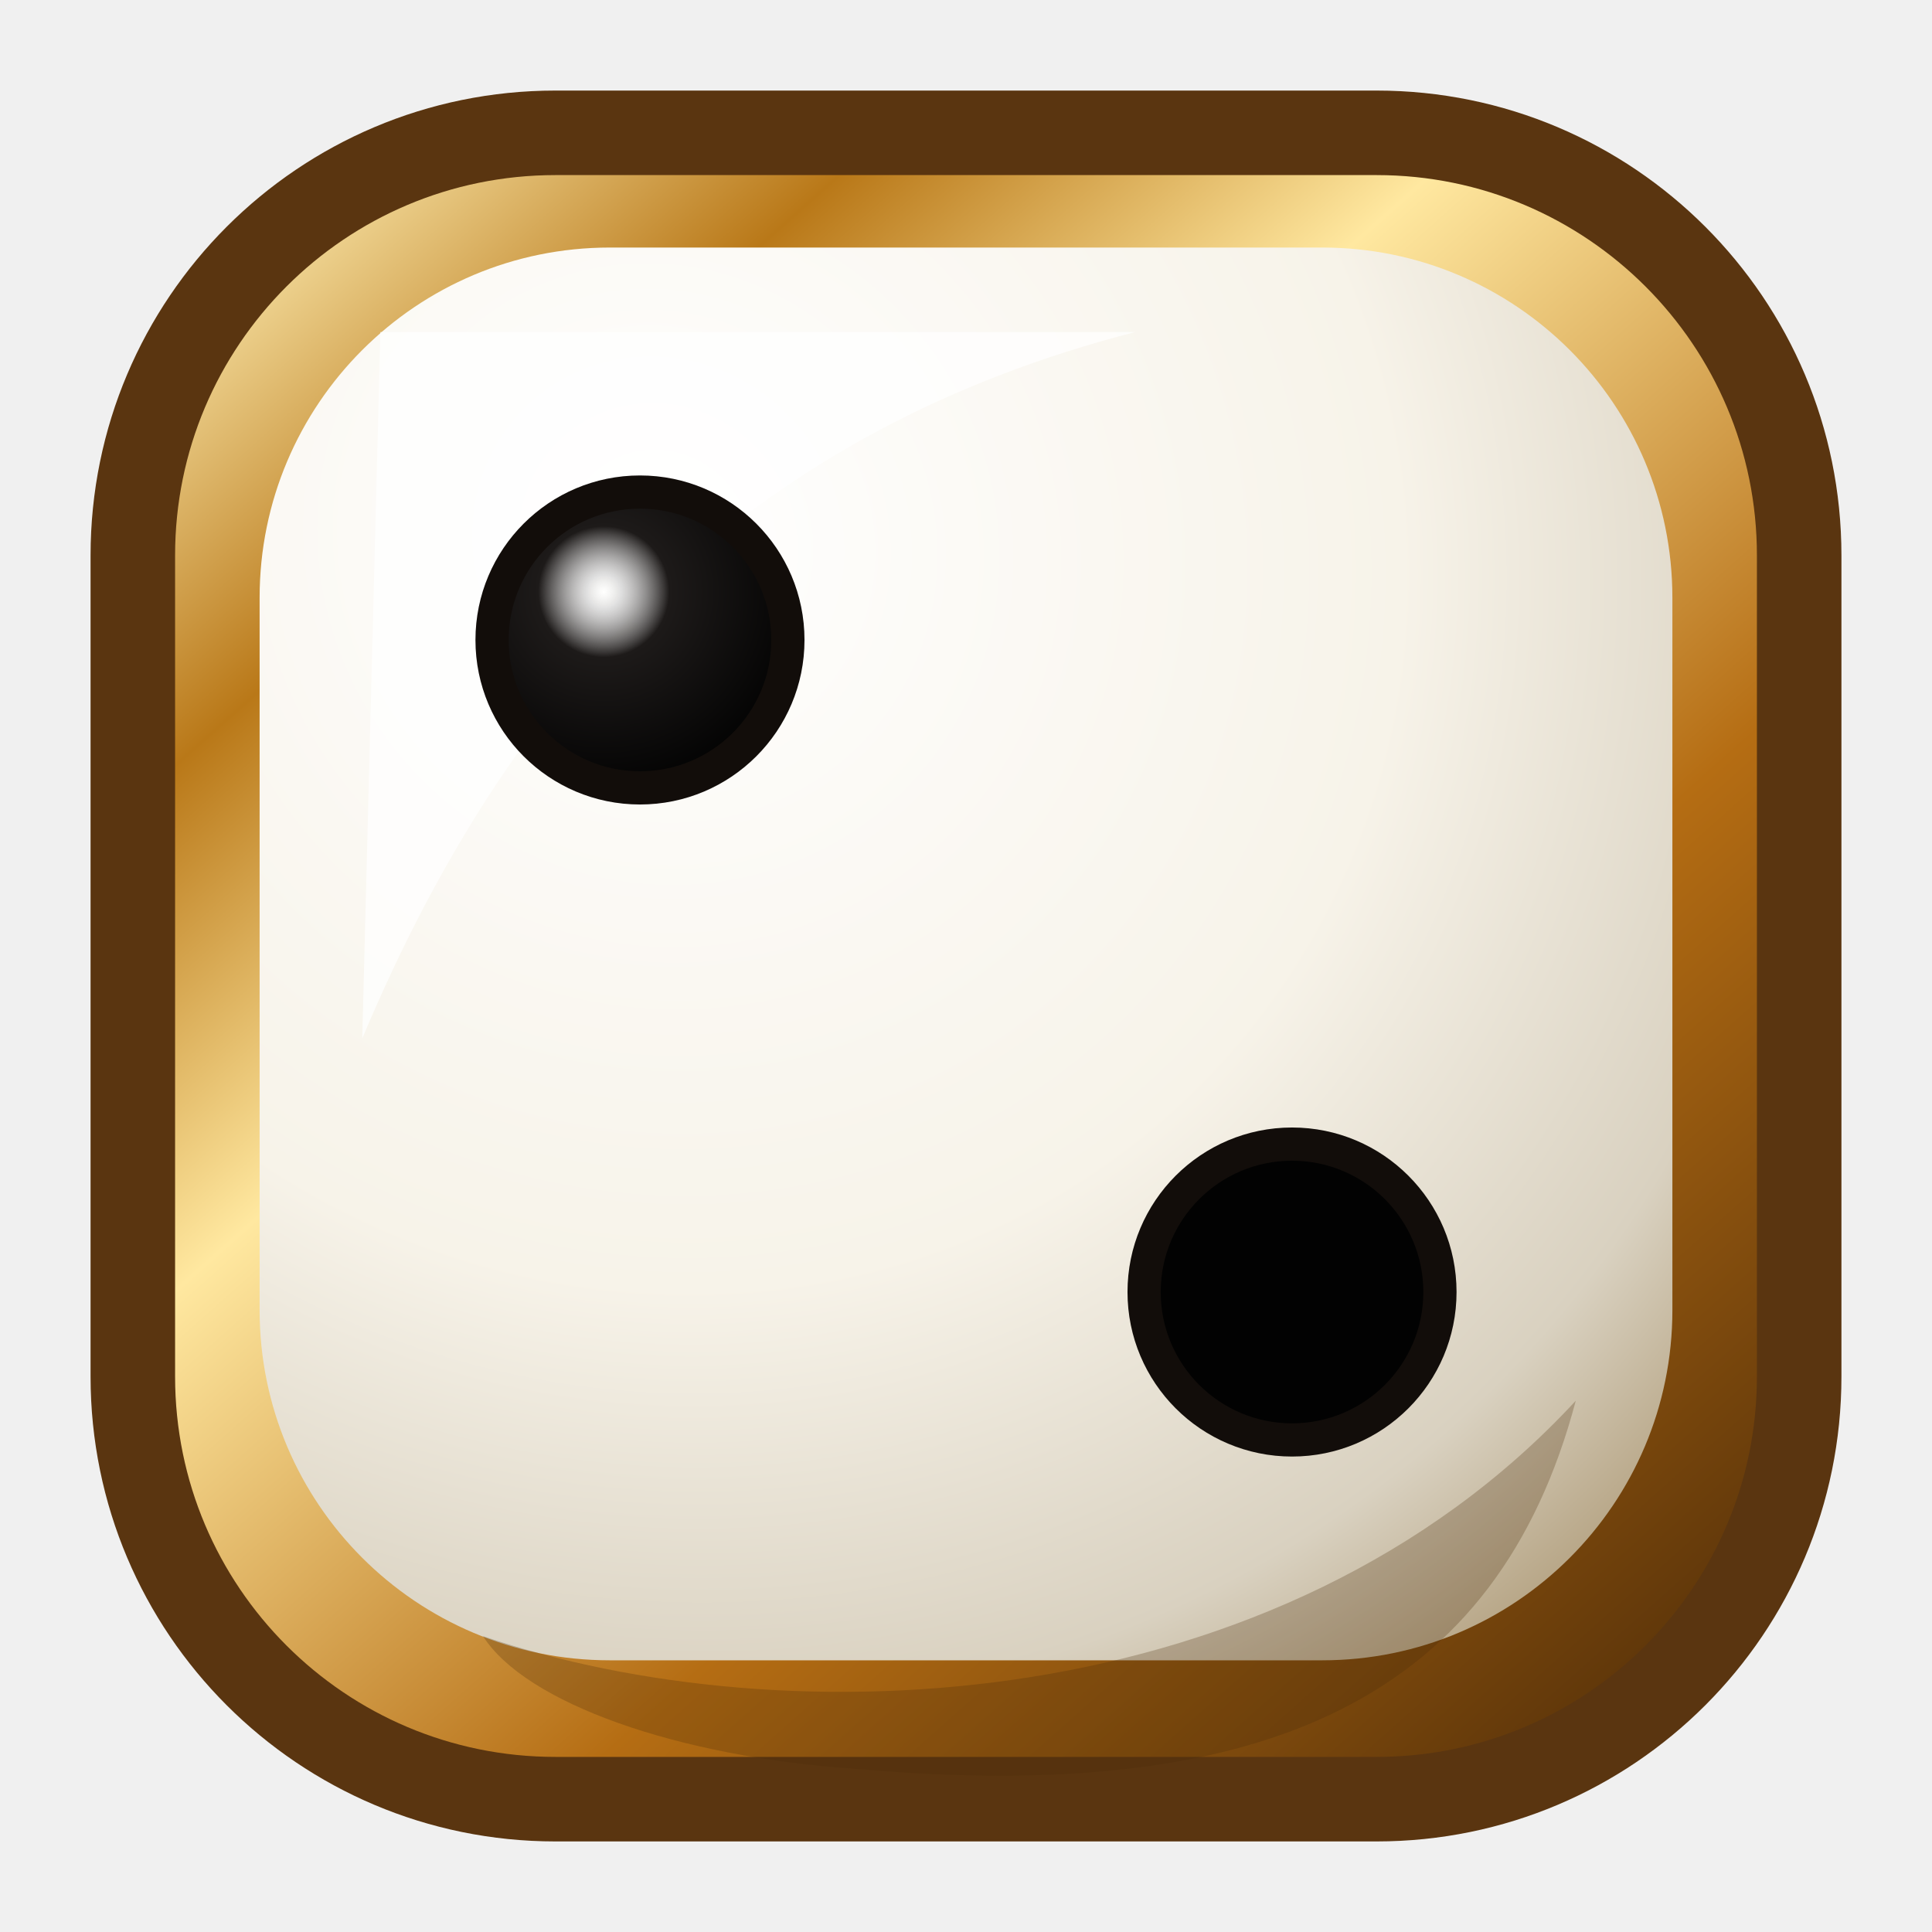
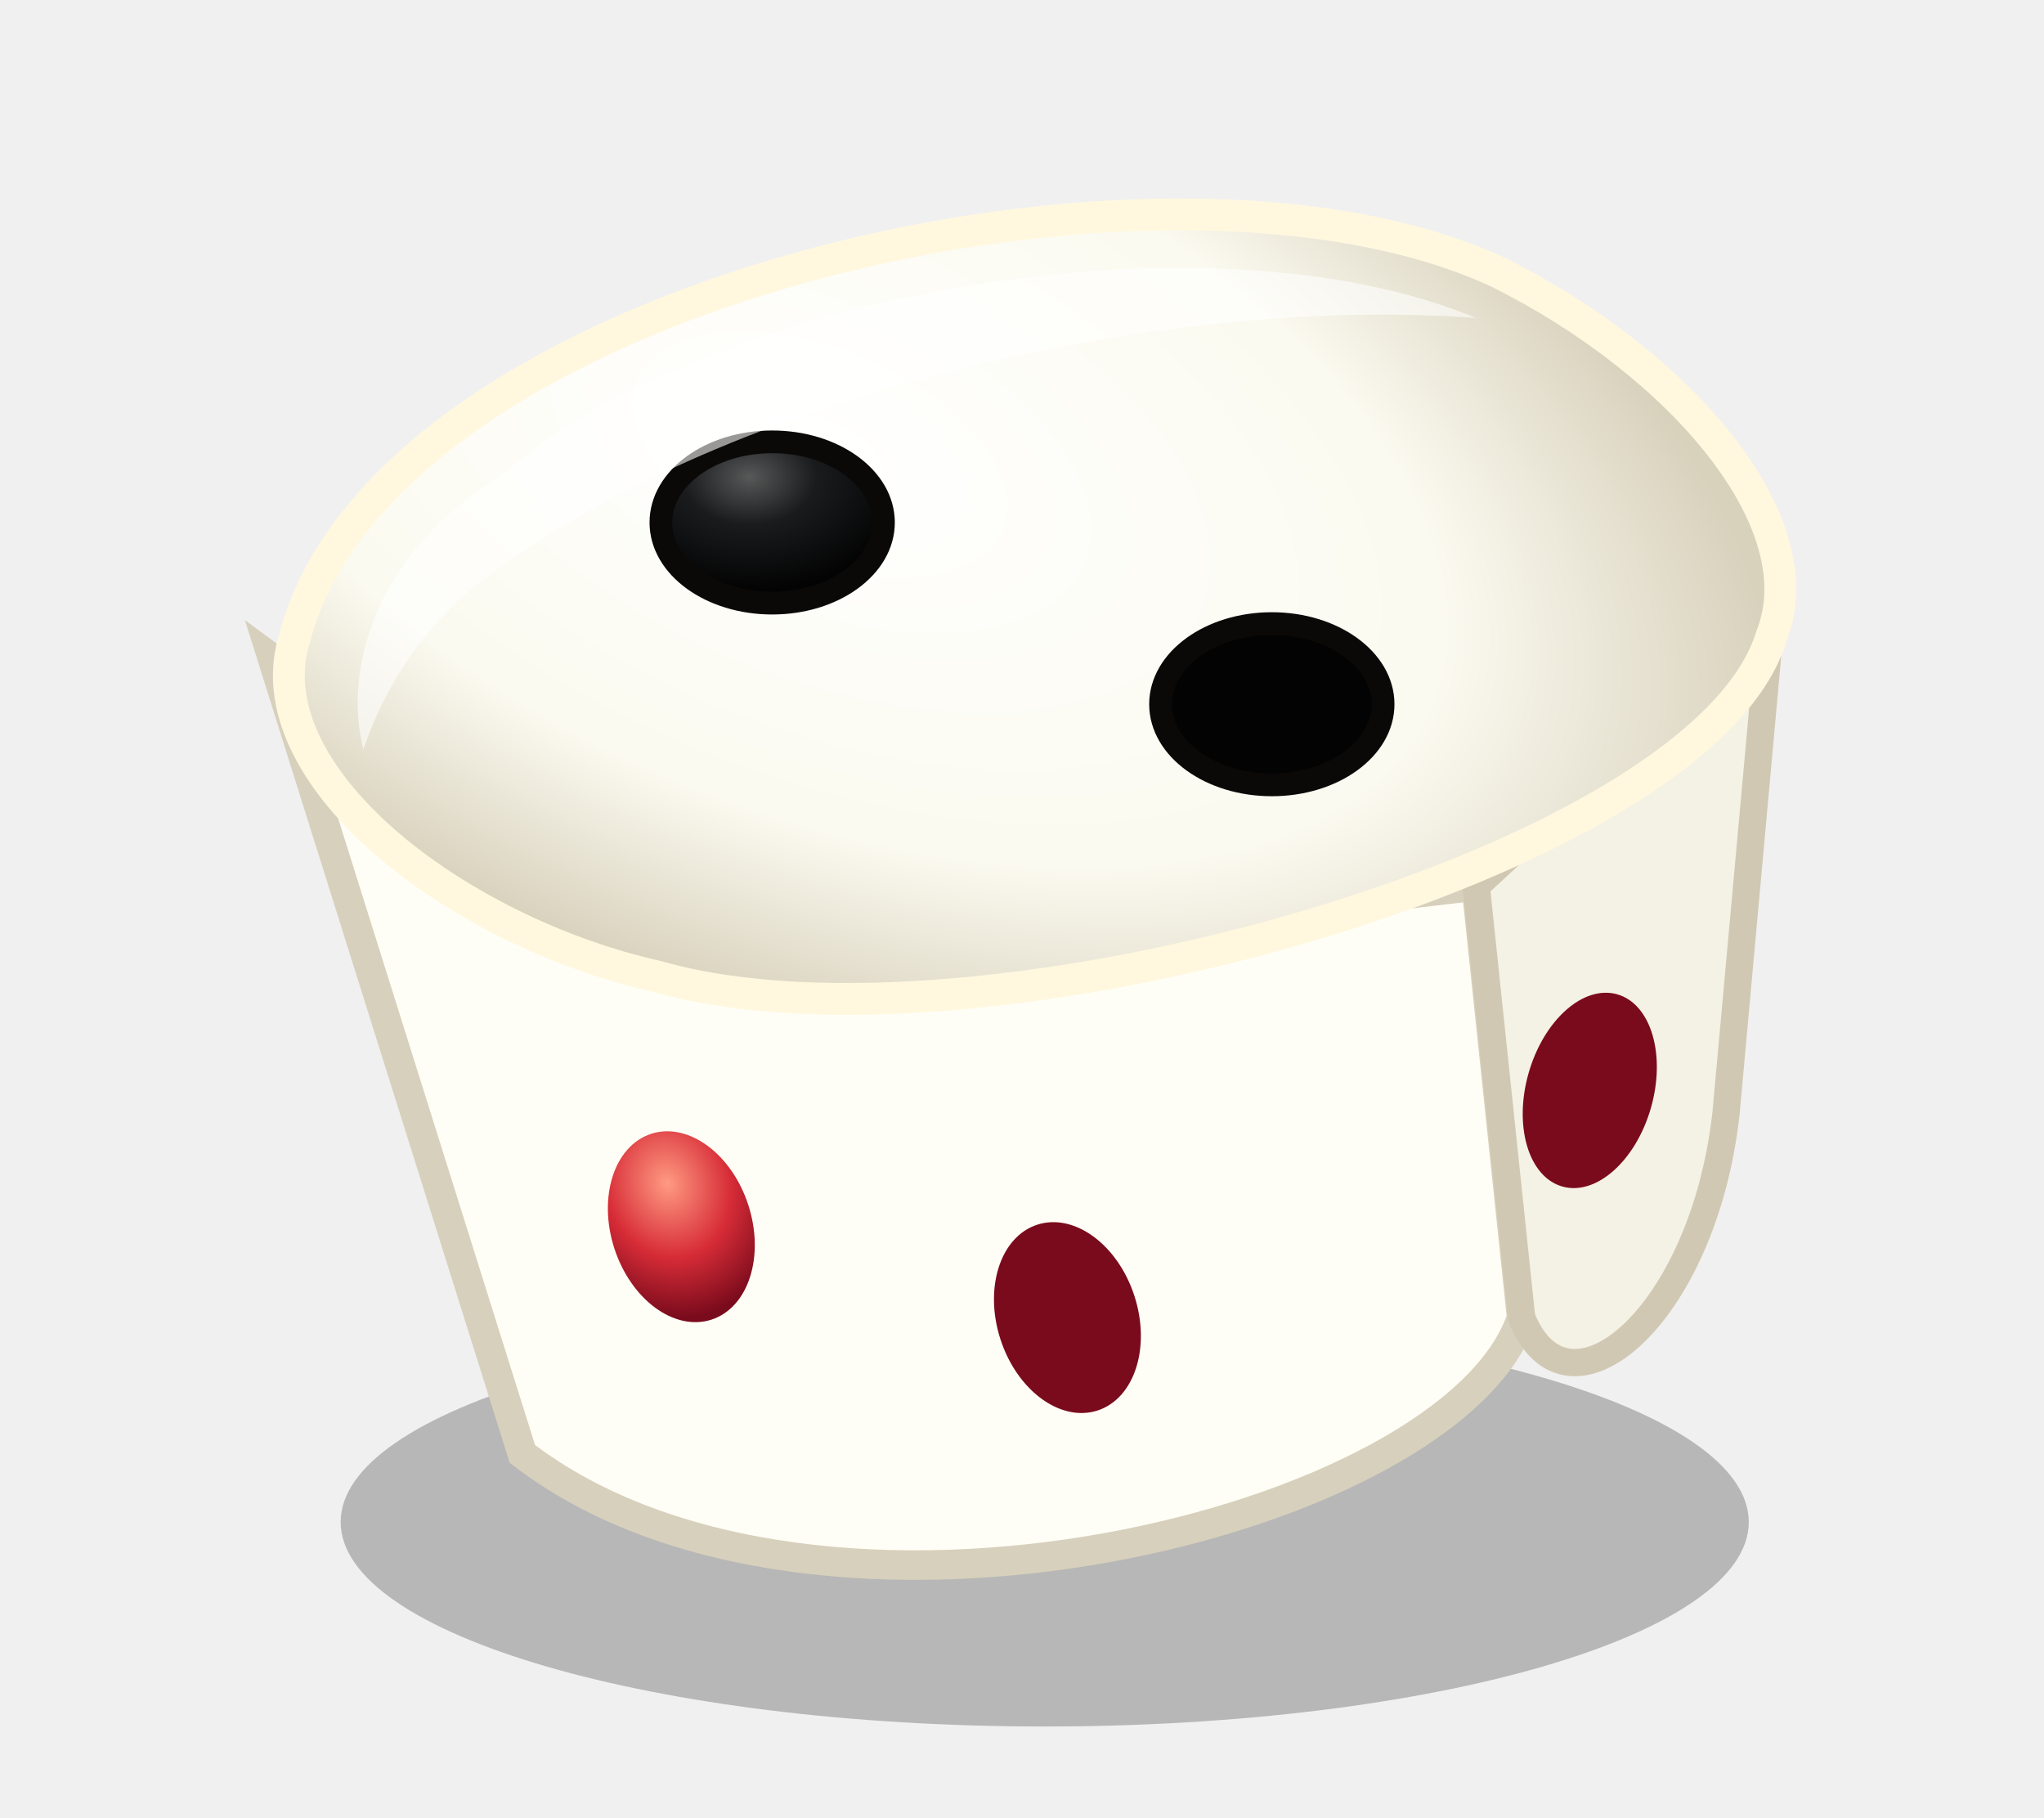
- <svg xmlns="http://www.w3.org/2000/svg" preserveAspectRatio="none" width="100%" height="100%" viewBox="0 0 32 32" fill="none">
-   <rect x="2.2" y="2.2" width="27.6" height="27.6" rx="7" fill="url(#goldEdge)" stroke="#5A3510" stroke-width="1.4" />
-   <rect x="4.3" y="4.1" width="23.4" height="23.4" rx="5.8" fill="url(#ivoryFace)" />
-   <path d="M6.3 5.5H18.8C12.6 7.1 8.6 11 6 17.2L6.3 5.5Z" fill="white" fill-opacity="0.74" />
-   <circle cx="10.6" cy="10.6" r="2.45" fill="url(#onyxPip)" stroke="#120D0A" stroke-width="0.55" />
-   <circle cx="21.4" cy="21.4" r="2.45" fill="url(#onyxPip)" stroke="#120D0A" stroke-width="0.55" />
-   <path d="M8 27.1C13 28.8 21.2 28.5 26.1 23.2C24.8 28.1 21 29.9 14.2 29.3C11.2 29.1 8.7 28.2 8 27.1Z" fill="#4A2B0B" fill-opacity="0.26" />
+ <svg xmlns="http://www.w3.org/2000/svg" preserveAspectRatio="xMidYMid meet" width="100%" height="100%" viewBox="0 0 90 80" fill="none">
+   <ellipse cx="46" cy="67" rx="31" ry="9" fill="rgba(0,0,0,.24)" />
+   <path id="frontFace" d="M12 29L31 43L65 39L67 58C64 67 36 74 23 64L12 29Z" fill="url(#front)" stroke="#d7d0bc" stroke-width="1.3" />
+   <path id="rightFace" d="M65 39L78 27L76 49C75 58 69 63 67 58L65 39Z" fill="url(#right)" stroke="#d0c8b2" stroke-width="1.2" />
+   <path id="topFace" d="M13 28C17 13 51 5 66 12C74 16 80 23 78 28C75 38 43 47 29 43C20 41 11 34 13 28Z" fill="url(#top)" stroke="#fff8df" stroke-width="1.4" />
+   <ellipse class="top-pip" cx="34" cy="23" rx="4.9" ry="3.55" fill="url(#onyx)" stroke="#0b0908" stroke-width="1" />
+   <ellipse class="top-pip" cx="56" cy="31" rx="4.9" ry="3.55" fill="url(#onyx)" stroke="#0b0908" stroke-width="1" />
+   <ellipse class="side-pip" cx="30" cy="54" rx="3.1" ry="4.3" transform="rotate(-18 30 54)" fill="url(#ruby)" />
+   <ellipse class="side-pip" cx="47" cy="58" rx="3.1" ry="4.3" transform="rotate(-18 47 58)" fill="url(#ruby)" />
+   <ellipse class="side-pip" cx="70" cy="48" rx="2.8" ry="4.4" transform="rotate(16 70 48)" fill="url(#ruby)" />
+   <path d="M22 21C31 13 53 9 65 14C52 13 33 17 22 25C19 27 17 30 16 33C15 29 17 24 22 21Z" fill="white" fill-opacity=".58" />
  <defs>
-     <linearGradient id="goldEdge" x1="4" y1="3" x2="28" y2="30" gradientUnits="userSpaceOnUse">
-       <stop stop-color="#FFF0B6" />
-       <stop offset="0.18" stop-color="#B97818" />
-       <stop offset="0.36" stop-color="#FFE8A0" />
-       <stop offset="0.65" stop-color="#B56D13" />
-       <stop offset="1" stop-color="#4D2B08" />
+     <linearGradient id="front" x1="24" y1="40" x2="55" y2="72">
+       <stop stop-color="#fffef6" />
+       <stop offset=".52" stop-color="#eee9d8" />
+       <stop offset="1" stop-color="#bcb39a" />
    </linearGradient>
-     <radialGradient id="ivoryFace" cx="0" cy="0" r="1" gradientUnits="userSpaceOnUse" gradientTransform="translate(11 9) rotate(49) scale(25 24)">
-       <stop stop-color="#FFFFFF" />
-       <stop offset="0.5" stop-color="#F7F3E9" />
-       <stop offset="0.78" stop-color="#D9D1C0" />
-       <stop offset="1" stop-color="#9C8358" />
+     <linearGradient id="right" x1="66" y1="37" x2="78" y2="56">
+       <stop stop-color="#f4f1e5" />
+       <stop offset="1" stop-color="#a89f86" />
+     </linearGradient>
+     <radialGradient id="top" cx="0" cy="0" r="1" gradientUnits="userSpaceOnUse" gradientTransform="translate(36 20) rotate(22) scale(45 24)">
+       <stop stop-color="#ffffff" />
+       <stop offset=".65" stop-color="#fbfaf0" />
+       <stop offset="1" stop-color="#d8d1bc" />
    </radialGradient>
-     <radialGradient id="onyxPip" cx="0" cy="0" r="1" gradientUnits="userSpaceOnUse" gradientTransform="translate(10 9.8) scale(3.4)">
-       <stop stop-color="#FFFFFF" stop-opacity="0.36" />
-       <stop offset="0.32" stop-color="#1D1A19" />
-       <stop offset="1" stop-color="#020202" />
+     <radialGradient id="onyx" cx="0" cy="0" r="1" gradientUnits="userSpaceOnUse" gradientTransform="translate(33 21) scale(7 5)">
+       <stop stop-color="#575858" />
+       <stop offset=".42" stop-color="#191b1d" />
+       <stop offset="1" stop-color="#030303" />
+     </radialGradient>
+     <radialGradient id="ruby" cx="0" cy="0" r="1" gradientUnits="userSpaceOnUse" gradientTransform="translate(30 52) scale(5 6)">
+       <stop stop-color="#ff9a82" />
+       <stop offset=".55" stop-color="#d72c37" />
+       <stop offset="1" stop-color="#7a0b1c" />
    </radialGradient>
  </defs>
</svg>
